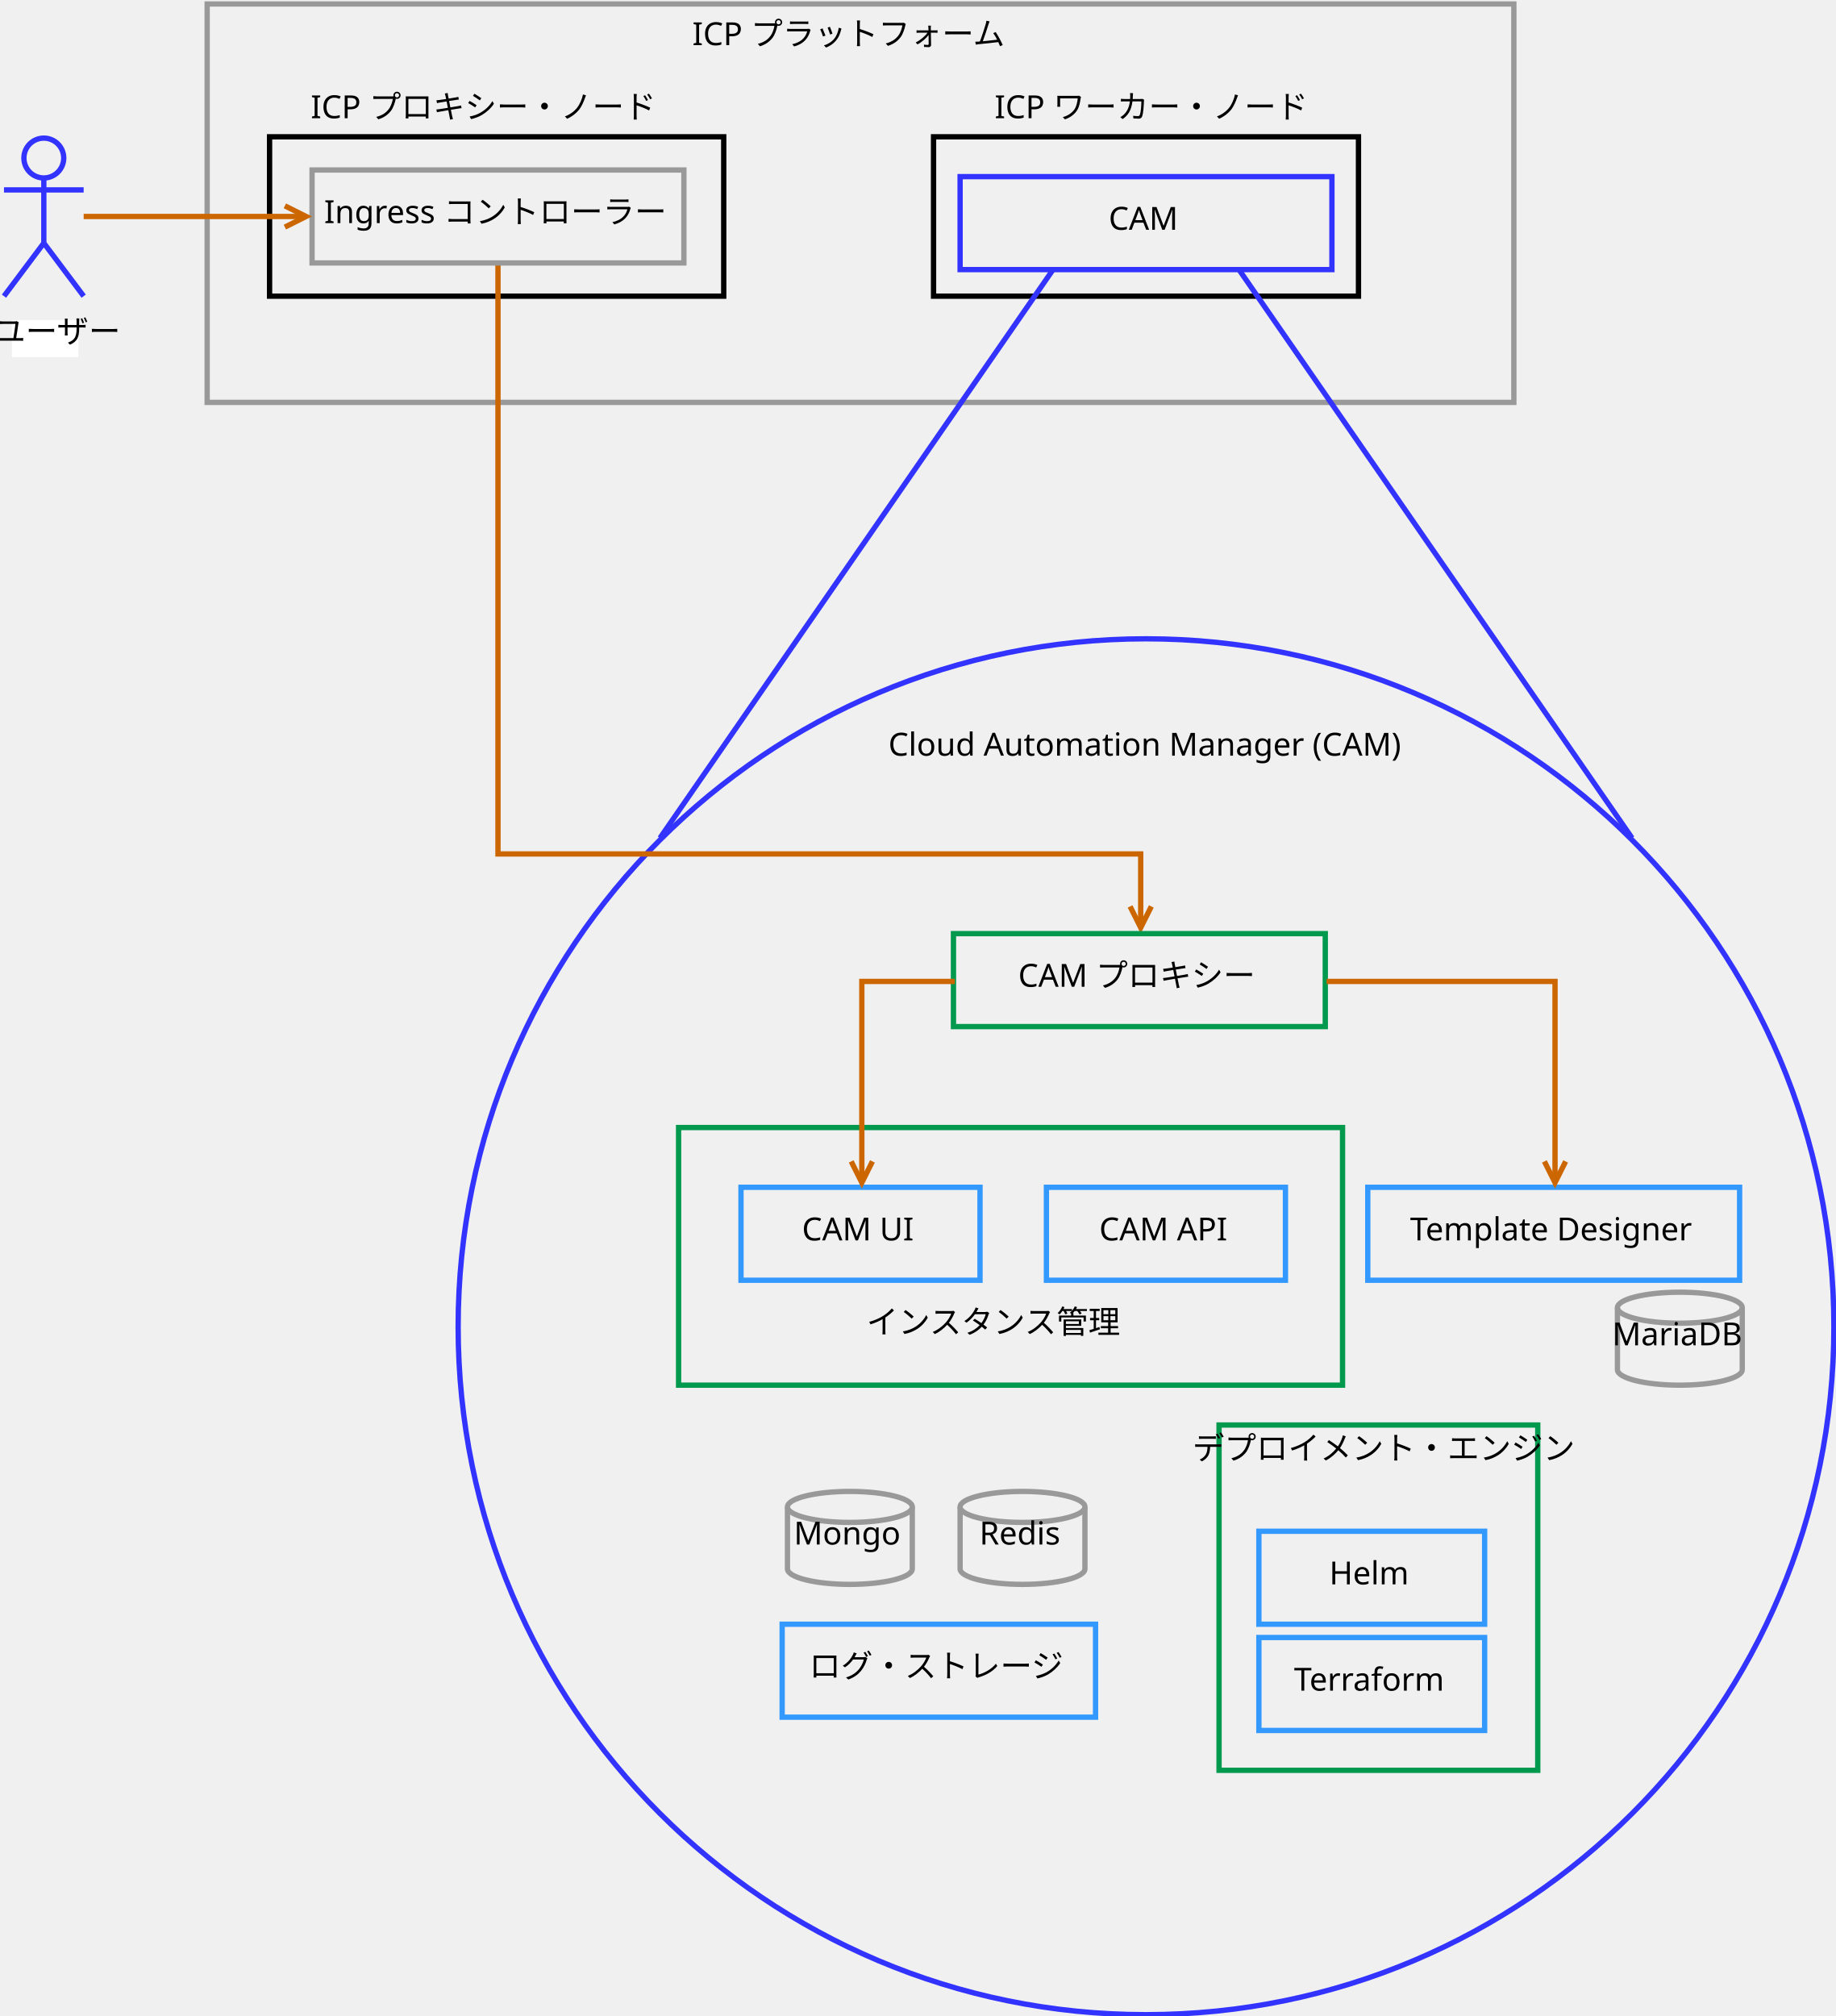
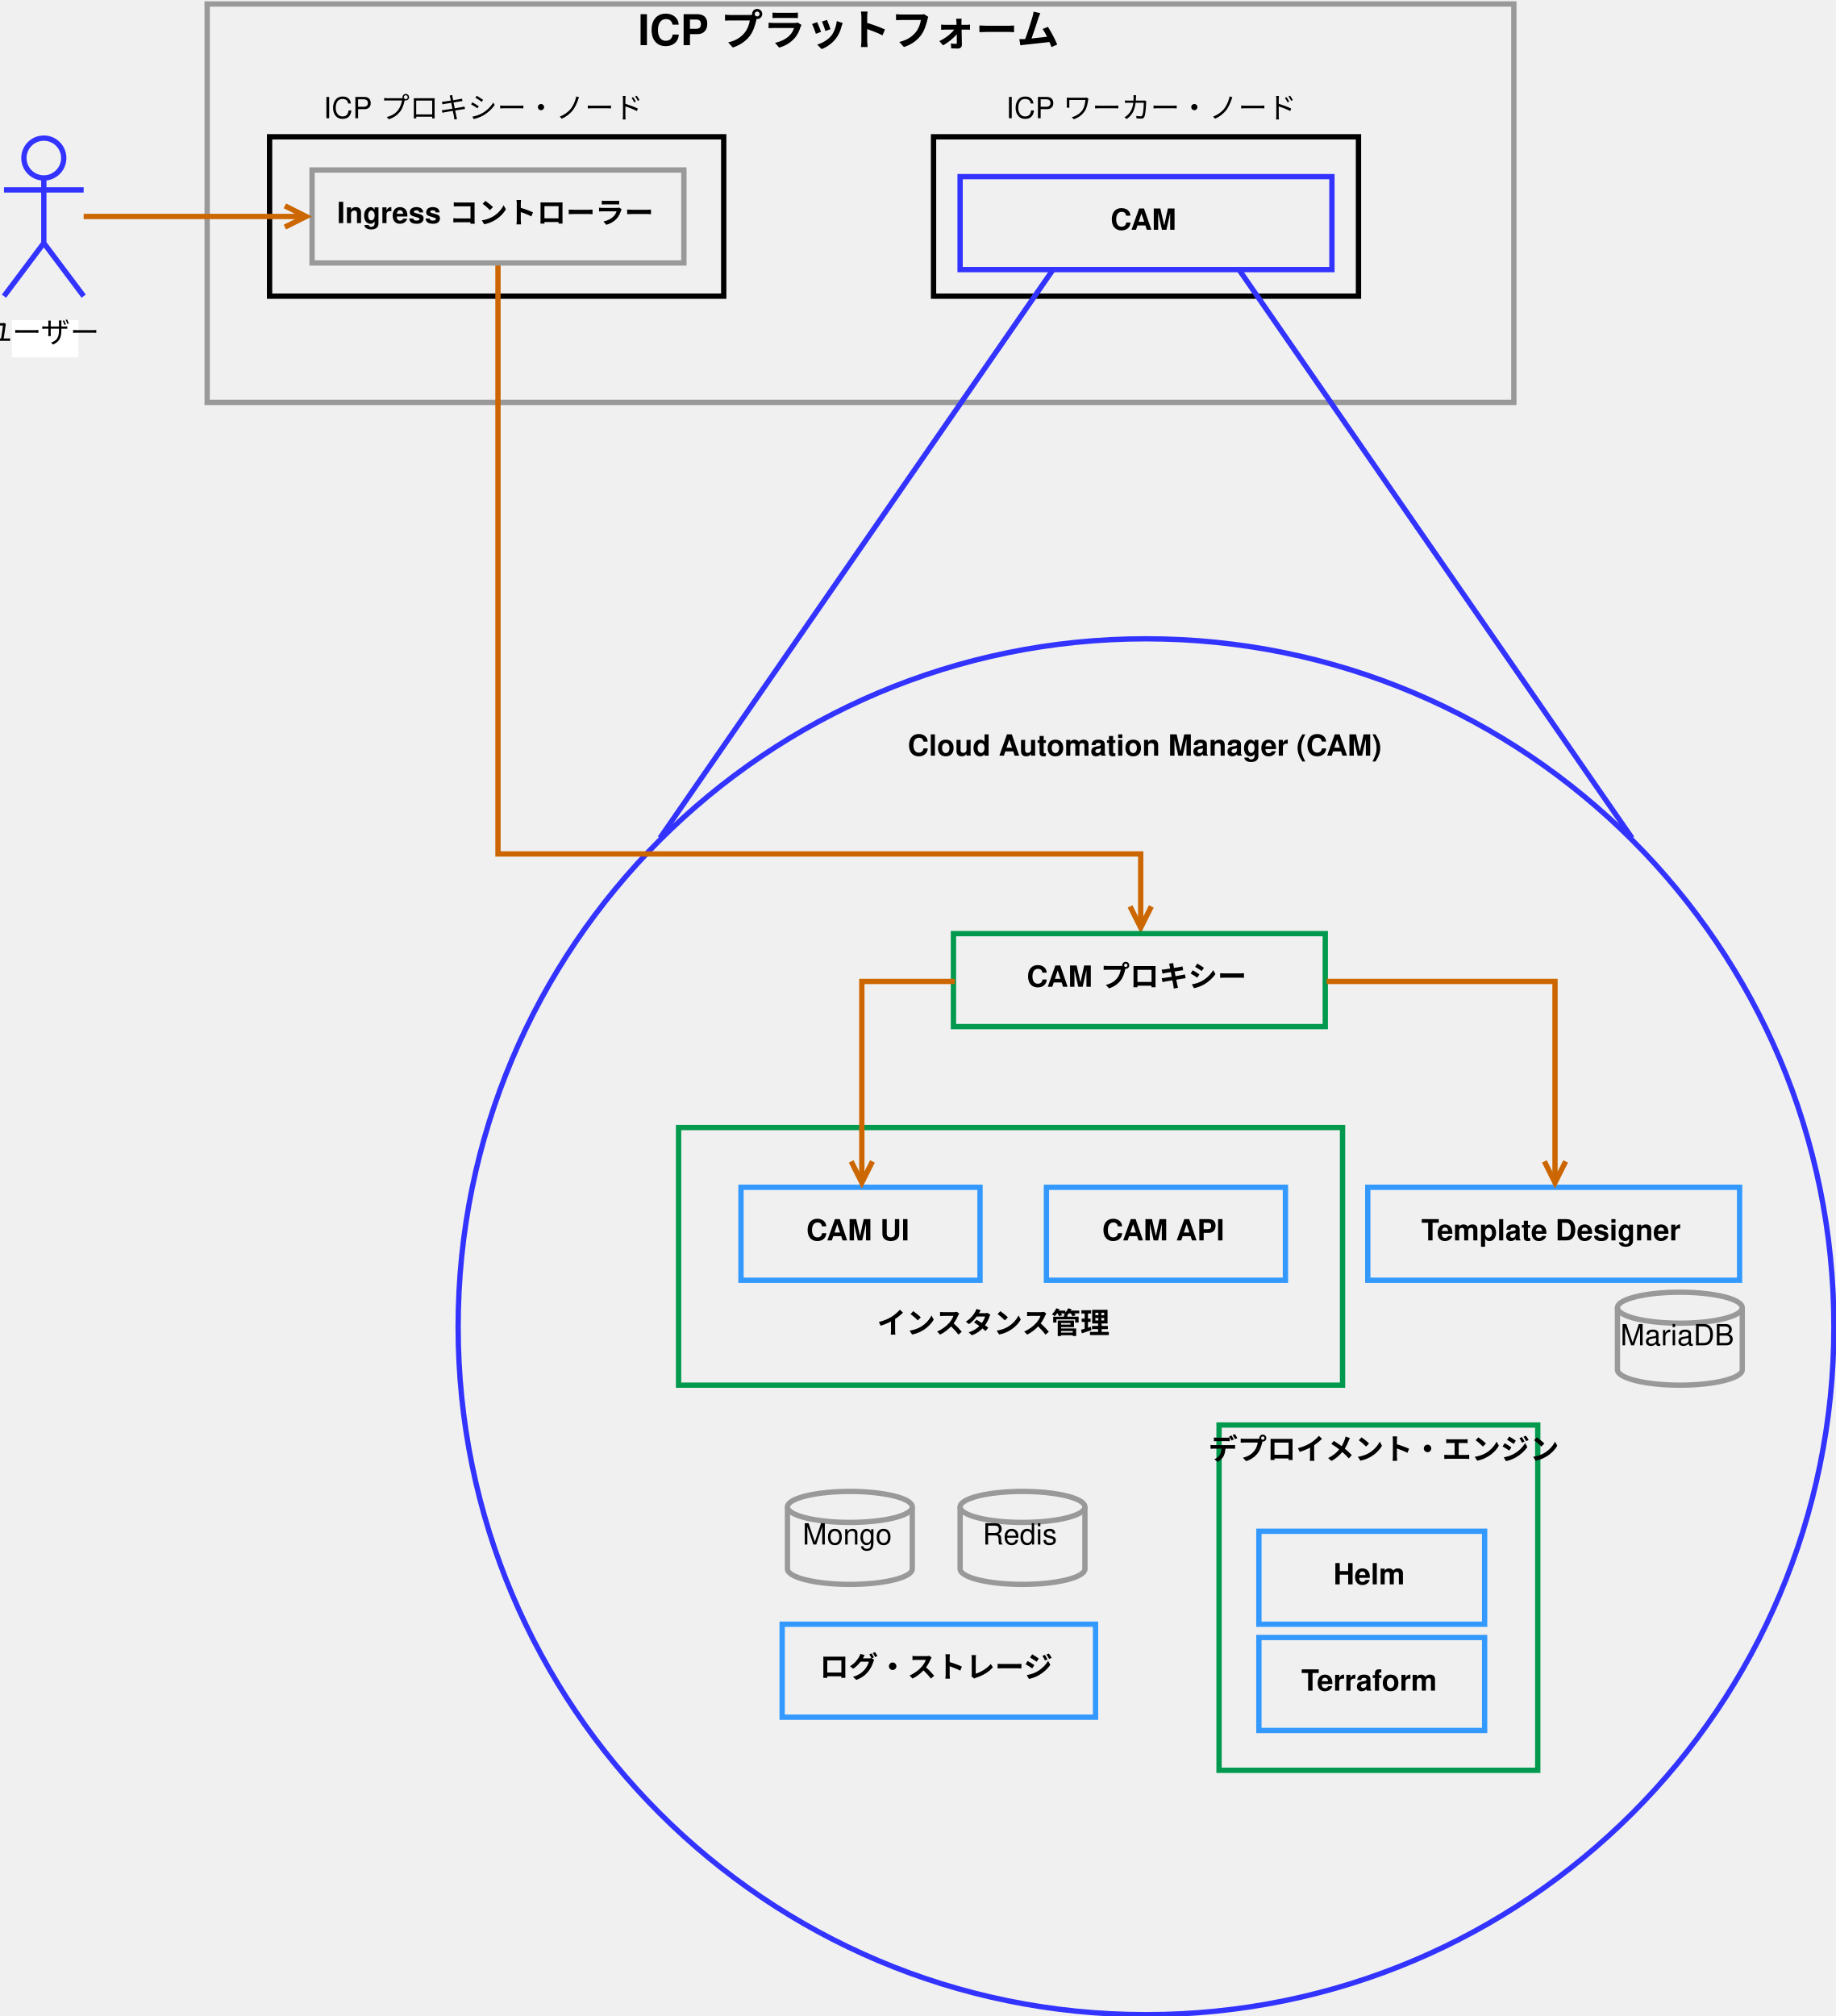
- <svg xmlns="http://www.w3.org/2000/svg" width="691px" height="759px" version="1.1" id="svg164">
-   <defs id="defs168" />
-   <g style="fill:none;stroke-width:2" id="g16" pointer-events="none" transform="translate(0.5,0.5)">
-     <rect style="stroke:#999999" id="rect4" height="150" width="492" y="1" x="77.5" />
-     <circle style="stroke:#3333ff" r="259" id="ellipse6" cy="499" cx="431" />
-     <rect style="stroke:#00994d" id="rect8" height="97" width="250" y="424" x="255" />
-     <rect style="stroke:#00994d" id="rect10" height="130" width="120" y="536" x="458.5" />
-     <rect style="stroke:#000000" id="rect12" height="60" width="160" y="51" x="351" />
-     <rect style="stroke:#3333ff" id="rect14" height="35" width="140" y="66" x="361" />
+ <svg xmlns="http://www.w3.org/2000/svg" width="691px" height="759px" version="1.1">
+   <g transform="translate(.5 .5)">
+     <g fill="none" pointer-events="none" stroke-width="2">
+       <rect x="77.5" y="1" width="492" height="150" stroke="#999" />
+       <ellipse cx="431" cy="499" rx="259" ry="259" stroke="#33f" />
+       <rect x="255" y="424" width="250" height="97" stroke="#00994d" />
+       <rect x="458.5" y="536" width="120" height="130" stroke="#00994d" />
+       <rect x="351" y="51" width="160" height="60" stroke="#000" />
+       <rect x="361" y="66" width="140" height="35" stroke="#33f" />
+     </g>
+     <g font-family="Helvetica" font-size="11px" font-weight="bold" text-anchor="middle">
+       <text x="430" y="86">CAM</text>
+     </g>
+     <g fill="none" pointer-events="none" stroke="#000" stroke-miterlimit="10" stroke-width="2">
+       <path d="m431 111" />
+       <path d="m431 111" />
+       <path d="m431 111" />
+     </g>
+     <g font-family="Helvetica" font-size="11px" text-anchor="middle">
+       <text x="433" y="44">ICP ワーカー・ノード</text>
+     </g>
+     <g font-family="Helvetica" font-size="11px" font-weight="bold" text-anchor="middle">
+       <text x="430.5" y="284">Cloud Automation Manager (CAM)</text>
+     </g>
+     <g fill="none" pointer-events="none" stroke-width="2">
+       <path d="m248 315 148-214" stroke="#33f" stroke-miterlimit="10" />
+       <path d="m614 315-148-214" stroke="#33f" stroke-miterlimit="10" />
+       <rect x="101" y="51" width="171" height="60" stroke="#000" />
+       <path d="m187 99v222h242v25.53" stroke="#c60" stroke-miterlimit="10" />
+       <path d="m425 340.76 4 8 4-8" stroke="#c60" stroke-miterlimit="10" />
+       <rect x="117" y="63.5" width="140" height="35" stroke="#999" />
+     </g>
+     <g font-family="Helvetica" font-size="11px" font-weight="bold" text-anchor="middle">
+       <text x="186" y="83.5">Ingress コントローラー</text>
+     </g>
+     <g font-family="Helvetica" font-size="11px" text-anchor="middle">
+       <text x="181.5" y="44">ICP プロキシー・ノード</text>
+     </g>
+     <rect x="358.5" y="351" width="140" height="35" fill="none" pointer-events="none" stroke="#00994d" stroke-width="2" />
+     <g font-family="Helvetica" font-size="11px" font-weight="bold" text-anchor="middle">
+       <text x="427.5" y="371">CAM プロキシー</text>
+     </g>
+     <rect x="278.5" y="446.5" width="90" height="35" fill="none" pointer-events="none" stroke="#39f" stroke-width="2" />
+     <g font-family="Helvetica" font-size="11px" font-weight="bold" text-anchor="middle">
+       <text x="322.5" y="466.5">CAM UI</text>
+     </g>
+     <rect x="393.5" y="446.5" width="90" height="35" fill="none" pointer-events="none" stroke="#39f" stroke-width="2" />
+     <g font-family="Helvetica" font-size="11px" font-weight="bold" text-anchor="middle">
+       <text x="437.5" y="466.5">CAM API</text>
+     </g>
+     <rect x="514.5" y="446.5" width="140" height="35" fill="none" pointer-events="none" stroke="#39f" stroke-width="2" />
+     <g font-family="Helvetica" font-size="11px" font-weight="bold" text-anchor="middle">
+       <text x="583.5" y="466.5">Template Designer</text>
+     </g>
+     <rect x="473.5" y="576" width="85" height="35" fill="none" pointer-events="none" stroke="#39f" stroke-width="2" />
+     <g font-family="Helvetica" font-size="11px" font-weight="bold" text-anchor="middle">
+       <text x="515" y="596">Helm</text>
+     </g>
+     <rect x="473.5" y="616" width="85" height="35" fill="none" pointer-events="none" stroke="#39f" stroke-width="2" />
+     <g font-family="Helvetica" font-size="11px" font-weight="bold" text-anchor="middle">
+       <text x="515" y="636">Terraform</text>
+     </g>
+     <g font-family="Helvetica" font-size="11px" font-weight="bold" text-anchor="middle">
+       <text x="520.5" y="549">デプロイメント・エンジン</text>
+     </g>
+     <path d="m296 590.17v-23.34c0-3.22 10.52-5.83 23.5-5.83s23.5 2.61 23.5 5.83v23.34c0 3.22-10.52 5.83-23.5 5.83s-23.5-2.61-23.5-5.83z" fill="none" pointer-events="none" stroke="#999" stroke-miterlimit="10" stroke-width="2" />
+     <path d="m296 566.83c0 3.22 10.52 5.84 23.5 5.84s23.5-2.62 23.5-5.84" fill="none" pointer-events="none" stroke="#999" stroke-miterlimit="10" stroke-width="2" />
+     <g font-family="Helvetica" font-size="11px" text-anchor="middle">
+       <text x="318.5" y="581">Mongo</text>
+     </g>
+     <path d="m361 590.17v-23.34c0-3.22 10.52-5.83 23.5-5.83s23.5 2.61 23.5 5.83v23.34c0 3.22-10.52 5.83-23.5 5.83s-23.5-2.61-23.5-5.83z" fill="none" pointer-events="none" stroke="#999" stroke-miterlimit="10" stroke-width="2" />
+     <path d="m361 566.83c0 3.22 10.52 5.84 23.5 5.84s23.5-2.62 23.5-5.84" fill="none" pointer-events="none" stroke="#999" stroke-miterlimit="10" stroke-width="2" />
+     <g font-family="Helvetica" font-size="11px" text-anchor="middle">
+       <text x="383.5" y="581">Redis</text>
+     </g>
+     <path d="m608.5 515.17v-23.34c0-3.22 10.52-5.83 23.5-5.83s23.5 2.61 23.5 5.83v23.34c0 3.22-10.52 5.83-23.5 5.83s-23.5-2.61-23.5-5.83z" fill="none" pointer-events="none" stroke="#999" stroke-miterlimit="10" stroke-width="2" />
+     <path d="m608.5 491.83c0 3.22 10.52 5.84 23.5 5.84s23.5-2.62 23.5-5.84" fill="none" pointer-events="none" stroke="#999" stroke-miterlimit="10" stroke-width="2" />
+     <g font-family="Helvetica" font-size="11px" text-anchor="middle">
+       <text x="631" y="506">MariaDB</text>
+     </g>
+     <rect x="294" y="611" width="118" height="35" fill="none" pointer-events="none" stroke="#39f" stroke-width="2" />
+     <g font-family="Helvetica" font-size="11px" font-weight="bold" text-anchor="middle">
+       <text x="352" y="631">ログ・ストレージ</text>
+     </g>
+     <g fill="none" pointer-events="none" stroke-width="2">
+       <path d="m31 81h81.53" stroke="#c60" stroke-miterlimit="10" />
+       <path d="m106.76 85 8-4-8-4" stroke="#c60" stroke-miterlimit="10" />
+       <ellipse cx="16" cy="59" rx="7.5" ry="7.5" stroke="#33f" />
+       <path d="m16 66v25m0-20h-15m15 0h15m-15 20-15 20m15-20 15 20" stroke="#33f" stroke-miterlimit="10" />
+     </g>
+     <g font-family="Helvetica" font-size="11px" text-anchor="middle">
+       <rect x="4" y="120" width="25" height="14" fill="#fff" stroke-width="0" />
+       <text x="15" y="128.5">ユーザー</text>
+     </g>
+     <path d="m499 369h86v73.53" fill="none" pointer-events="none" stroke="#c60" stroke-miterlimit="10" stroke-width="2" />
+     <path d="m581 436.76 4 8 4-8" fill="none" pointer-events="none" stroke="#c60" stroke-miterlimit="10" stroke-width="2" />
+     <g font-family="Helvetica" font-size="11px" font-weight="bold" text-anchor="middle">
+       <text x="373.5" y="501.5">インスタンス管理</text>
+     </g>
+     <path d="m359 369h-35v73.53" fill="none" pointer-events="none" stroke="#c60" stroke-miterlimit="10" stroke-width="2" />
+     <path d="m320 436.76 4 8 4-8" fill="none" pointer-events="none" stroke="#c60" stroke-miterlimit="10" stroke-width="2" />
+     <g font-family="Helvetica" font-size="16px" font-weight="bold" text-anchor="middle">
+       <text x="319" y="16.5">ICP プラットフォーム</text>
+     </g>
  </g>
-   <text style="font-weight:normal;font-size:12px;font-family:'MS UI Gothic';text-anchor:middle;-inkscape-font-specification:'MS UI Gothic, Normal';font-style:normal;font-stretch:normal;font-variant:normal;text-align:center;writing-mode:lr;font-variant-ligatures:normal;font-variant-caps:normal;font-variant-numeric:normal;font-feature-settings:normal;" x="430.5" y="86.5" id="text18">CAM</text>
-   <g style="fill:none;stroke:#000000;stroke-width:2;stroke-miterlimit:10" id="g28" stroke-miterlimit="10" pointer-events="none" transform="translate(0.5,0.5)">
-     <path id="path22" d="M 431,111" />
-     <path id="path24" d="M 431,111" />
-     <path id="path26" d="M 431,111" />
-   </g>
-   <text style="font-size:12px;font-family:'MS UI Gothic';text-anchor:middle;-inkscape-font-specification:'MS UI Gothic, Normal';font-weight:normal;font-style:normal;font-stretch:normal;font-variant:normal;text-align:center;writing-mode:lr;font-variant-ligatures:normal;font-variant-caps:normal;font-variant-numeric:normal;font-feature-settings:normal;" x="433.5" y="44.5" id="text30">ICP ワーカー・ノード</text>
-   <text style="font-weight:normal;font-size:12px;font-family:'MS UI Gothic';text-anchor:middle;-inkscape-font-specification:'MS UI Gothic, Normal';font-style:normal;font-stretch:normal;font-variant:normal;text-align:center;writing-mode:lr;font-variant-ligatures:normal;font-variant-caps:normal;font-variant-numeric:normal;font-feature-settings:normal;" x="431" y="284.5" id="text34">Cloud Automation Manager (CAM)</text>
-   <g style="fill:none;stroke-width:2" id="g50" pointer-events="none" transform="translate(0.5,0.5)">
-     <path style="stroke:#3333ff;stroke-miterlimit:10" id="path38" stroke-miterlimit="10" d="M 248,315 396,101" />
-     <path style="stroke:#3333ff;stroke-miterlimit:10" id="path40" stroke-miterlimit="10" d="M 614,315 466,101" />
-     <rect style="stroke:#000000" id="rect42" height="60" width="171" y="51" x="101" />
-     <path style="stroke:#cc6600;stroke-miterlimit:10" id="path44" stroke-miterlimit="10" d="m 187,99 v 222 h 242 v 25.53" />
-     <path style="stroke:#cc6600;stroke-miterlimit:10" id="path46" stroke-miterlimit="10" d="m 425,340.76 4,8 4,-8" />
-     <rect style="stroke:#999999" id="rect48" height="35" width="140" y="63.5" x="117" />
-   </g>
-   <text style="font-weight:normal;font-size:12px;font-family:'MS UI Gothic';text-anchor:middle;-inkscape-font-specification:'MS UI Gothic, Normal';font-style:normal;font-stretch:normal;font-variant:normal;text-align:center;writing-mode:lr;font-variant-ligatures:normal;font-variant-caps:normal;font-variant-numeric:normal;font-feature-settings:normal;" x="186.5" y="84" id="text52">Ingress コントローラー</text>
-   <text style="font-size:12px;font-family:'MS UI Gothic';text-anchor:middle;-inkscape-font-specification:'MS UI Gothic, Normal';font-weight:normal;font-style:normal;font-stretch:normal;font-variant:normal;text-align:center;writing-mode:lr;font-variant-ligatures:normal;font-variant-caps:normal;font-variant-numeric:normal;font-feature-settings:normal;" x="182" y="44.5" id="text56">ICP プロキシー・ノード</text>
-   <rect style="fill:none;stroke:#00994d;stroke-width:2" id="rect60" pointer-events="none" height="35" width="140" y="351.5" x="359" />
-   <text style="font-weight:normal;font-size:12px;font-family:'MS UI Gothic';text-anchor:middle;-inkscape-font-specification:'MS UI Gothic, Normal';font-style:normal;font-stretch:normal;font-variant:normal;text-align:center;writing-mode:lr;font-variant-ligatures:normal;font-variant-caps:normal;font-variant-numeric:normal;font-feature-settings:normal;" x="428" y="371.5" id="text62">CAM プロキシー</text>
-   <rect style="fill:none;stroke:#3399ff;stroke-width:2" id="rect66" pointer-events="none" height="35" width="90" y="447" x="279" />
-   <text style="font-weight:normal;font-size:12px;font-family:'MS UI Gothic';text-anchor:middle;-inkscape-font-specification:'MS UI Gothic, Normal';font-style:normal;font-stretch:normal;font-variant:normal;text-align:center;writing-mode:lr;font-variant-ligatures:normal;font-variant-caps:normal;font-variant-numeric:normal;font-feature-settings:normal;" x="323" y="467" id="text68">CAM UI</text>
-   <rect style="fill:none;stroke:#3399ff;stroke-width:2" id="rect72" pointer-events="none" height="35" width="90" y="447" x="394" />
-   <text style="font-weight:normal;font-size:12px;font-family:'MS UI Gothic';text-anchor:middle;-inkscape-font-specification:'MS UI Gothic, Normal';font-style:normal;font-stretch:normal;font-variant:normal;text-align:center;writing-mode:lr;font-variant-ligatures:normal;font-variant-caps:normal;font-variant-numeric:normal;font-feature-settings:normal;" x="438" y="467" id="text74">CAM API</text>
-   <rect style="fill:none;stroke:#3399ff;stroke-width:2" id="rect78" pointer-events="none" height="35" width="140" y="447" x="515" />
-   <text style="font-weight:normal;font-size:12px;font-family:'MS UI Gothic';text-anchor:middle;-inkscape-font-specification:'MS UI Gothic, Normal';font-style:normal;font-stretch:normal;font-variant:normal;text-align:center;writing-mode:lr;font-variant-ligatures:normal;font-variant-caps:normal;font-variant-numeric:normal;font-feature-settings:normal;" x="584" y="467" id="text80">Template Designer</text>
-   <rect style="fill:none;stroke:#3399ff;stroke-width:2" id="rect84" pointer-events="none" height="35" width="85" y="576.5" x="474" />
-   <text style="font-weight:normal;font-size:12px;font-family:'MS UI Gothic';text-anchor:middle;-inkscape-font-specification:'MS UI Gothic, Normal';font-style:normal;font-stretch:normal;font-variant:normal;text-align:center;writing-mode:lr;font-variant-ligatures:normal;font-variant-caps:normal;font-variant-numeric:normal;font-feature-settings:normal;" x="515.5" y="596.5" id="text86">Helm</text>
-   <rect style="fill:none;stroke:#3399ff;stroke-width:2" id="rect90" pointer-events="none" height="35" width="85" y="616.5" x="474" />
-   <text style="font-weight:normal;font-size:12px;font-family:'MS UI Gothic';text-anchor:middle;-inkscape-font-specification:'MS UI Gothic, Normal';font-style:normal;font-stretch:normal;font-variant:normal;text-align:center;writing-mode:lr;font-variant-ligatures:normal;font-variant-caps:normal;font-variant-numeric:normal;font-feature-settings:normal;" x="515.5" y="636.5" id="text92">Terraform</text>
-   <text style="font-weight:normal;font-size:12px;font-family:'MS UI Gothic';text-anchor:middle;-inkscape-font-specification:'MS UI Gothic, Normal';font-style:normal;font-stretch:normal;font-variant:normal;text-align:center;writing-mode:lr;font-variant-ligatures:normal;font-variant-caps:normal;font-variant-numeric:normal;font-feature-settings:normal;" x="521" y="549.5" id="text96">デプロイメント・エンジン</text>
-   <path style="fill:none;stroke:#999999;stroke-width:2;stroke-miterlimit:10" id="path100" stroke-miterlimit="10" pointer-events="none" d="m 296.5,590.67 v -23.34 c 0,-3.22 10.52,-5.83 23.5,-5.83 12.98,0 23.5,2.61 23.5,5.83 v 23.34 c 0,3.22 -10.52,5.83 -23.5,5.83 -12.98,0 -23.5,-2.61 -23.5,-5.83 z" />
-   <path style="fill:none;stroke:#999999;stroke-width:2;stroke-miterlimit:10" id="path102" stroke-miterlimit="10" pointer-events="none" d="m 296.5,567.33 c 0,3.22 10.52,5.84 23.5,5.84 12.98,0 23.5,-2.62 23.5,-5.84" />
-   <text style="font-size:12px;font-family:'MS UI Gothic';text-anchor:middle;-inkscape-font-specification:'MS UI Gothic, Normal';font-weight:normal;font-style:normal;font-stretch:normal;font-variant:normal;text-align:center;writing-mode:lr;font-variant-ligatures:normal;font-variant-caps:normal;font-variant-numeric:normal;font-feature-settings:normal;" x="319" y="581.5" id="text104">Mongo</text>
-   <path style="fill:none;stroke:#999999;stroke-width:2;stroke-miterlimit:10" id="path108" stroke-miterlimit="10" pointer-events="none" d="m 361.5,590.67 v -23.34 c 0,-3.22 10.52,-5.83 23.5,-5.83 12.98,0 23.5,2.61 23.5,5.83 v 23.34 c 0,3.22 -10.52,5.83 -23.5,5.83 -12.98,0 -23.5,-2.61 -23.5,-5.83 z" />
-   <path style="fill:none;stroke:#999999;stroke-width:2;stroke-miterlimit:10" id="path110" stroke-miterlimit="10" pointer-events="none" d="m 361.5,567.33 c 0,3.22 10.52,5.84 23.5,5.84 12.98,0 23.5,-2.62 23.5,-5.84" />
-   <text style="font-size:12px;font-family:'MS UI Gothic';text-anchor:middle;-inkscape-font-specification:'MS UI Gothic, Normal';font-weight:normal;font-style:normal;font-stretch:normal;font-variant:normal;text-align:center;writing-mode:lr;font-variant-ligatures:normal;font-variant-caps:normal;font-variant-numeric:normal;font-feature-settings:normal;" x="384" y="581.5" id="text112">Redis</text>
-   <path style="fill:none;stroke:#999999;stroke-width:2;stroke-miterlimit:10" id="path116" stroke-miterlimit="10" pointer-events="none" d="m 609,515.67 v -23.34 c 0,-3.22 10.52,-5.83 23.5,-5.83 12.98,0 23.5,2.61 23.5,5.83 v 23.34 c 0,3.22 -10.52,5.83 -23.5,5.83 -12.98,0 -23.5,-2.61 -23.5,-5.83 z" />
-   <path style="fill:none;stroke:#999999;stroke-width:2;stroke-miterlimit:10" id="path118" stroke-miterlimit="10" pointer-events="none" d="m 609,492.33 c 0,3.22 10.52,5.84 23.5,5.84 12.98,0 23.5,-2.62 23.5,-5.84" />
-   <text style="font-size:12px;font-family:'MS UI Gothic';text-anchor:middle;-inkscape-font-specification:'MS UI Gothic, Normal';font-weight:normal;font-style:normal;font-stretch:normal;font-variant:normal;text-align:center;writing-mode:lr;font-variant-ligatures:normal;font-variant-caps:normal;font-variant-numeric:normal;font-feature-settings:normal;" x="631.5" y="506.5" id="text120">MariaDB</text>
-   <rect style="fill:none;stroke:#3399ff;stroke-width:2" id="rect124" pointer-events="none" height="35" width="118" y="611.5" x="294.5" />
-   <text style="font-weight:normal;font-size:12px;font-family:'MS UI Gothic';text-anchor:middle;-inkscape-font-specification:'MS UI Gothic, Normal';font-style:normal;font-stretch:normal;font-variant:normal;text-align:center;writing-mode:lr;font-variant-ligatures:normal;font-variant-caps:normal;font-variant-numeric:normal;font-feature-settings:normal;" x="352.5" y="631.5" id="text126">ログ・ストレージ</text>
-   <g style="fill:none;stroke-width:2" id="g138" pointer-events="none" transform="translate(0.5,0.5)">
-     <path style="stroke:#cc6600;stroke-miterlimit:10" id="path130" stroke-miterlimit="10" d="m 31,81 h 81.53" />
-     <path style="stroke:#cc6600;stroke-miterlimit:10" id="path132" stroke-miterlimit="10" d="m 106.76,85 8,-4 -8,-4" />
-     <circle style="stroke:#3333ff" r="7.5" id="ellipse134" cy="59" cx="16" />
-     <path style="stroke:#3333ff;stroke-miterlimit:10" id="path136" stroke-miterlimit="10" d="M 16,66 V 91 M 16,71 H 1 m 15,0 H 31 M 16,91 1,111 m 15,-20 15,20" />
-   </g>
-   <rect x="4.5" y="120.5" width="25" height="14" id="rect140" style="font-size:medium;font-family:Helvetica;text-anchor:middle;fill:#ffffff;stroke-width:0" />
-   <text style="font-style:normal;font-variant:normal;font-weight:normal;font-stretch:normal;font-size:12px;font-family:'MS UI Gothic';-inkscape-font-specification:'MS UI Gothic, Normal';font-variant-ligatures:normal;font-variant-caps:normal;font-variant-numeric:normal;font-feature-settings:normal;text-align:center;writing-mode:lr-tb;text-anchor:middle" x="21.5" y="129" id="text142">ユーザー</text>
-   <path style="fill:none;stroke:#cc6600;stroke-width:2;stroke-miterlimit:10" id="path146" stroke-miterlimit="10" pointer-events="none" d="m 499.5,369.5 h 86 v 73.53" />
-   <path style="fill:none;stroke:#cc6600;stroke-width:2;stroke-miterlimit:10" id="path148" stroke-miterlimit="10" pointer-events="none" d="m 581.5,437.26 4,8 4,-8" />
-   <text style="font-weight:normal;font-size:12px;font-family:'MS UI Gothic';text-anchor:middle;-inkscape-font-specification:'MS UI Gothic, Normal';font-style:normal;font-stretch:normal;font-variant:normal;text-align:center;writing-mode:lr;font-variant-ligatures:normal;font-variant-caps:normal;font-variant-numeric:normal;font-feature-settings:normal;" x="374" y="502" id="text150">インスタンス管理</text>
-   <path style="fill:none;stroke:#cc6600;stroke-width:2;stroke-miterlimit:10" id="path154" stroke-miterlimit="10" pointer-events="none" d="m 359.5,369.5 h -35 v 73.53" />
-   <path style="fill:none;stroke:#cc6600;stroke-width:2;stroke-miterlimit:10" id="path156" stroke-miterlimit="10" pointer-events="none" d="m 320.5,437.26 4,8 4,-8" />
-   <text style="font-weight:normal;font-size:12px;font-family:'MS UI Gothic';text-anchor:middle;-inkscape-font-specification:'MS UI Gothic, Normal';font-style:normal;font-stretch:normal;font-variant:normal;text-align:center;writing-mode:lr;font-variant-ligatures:normal;font-variant-caps:normal;font-variant-numeric:normal;font-feature-settings:normal;" x="319.5" y="17" id="text158">ICP プラットフォーム</text>
</svg>
